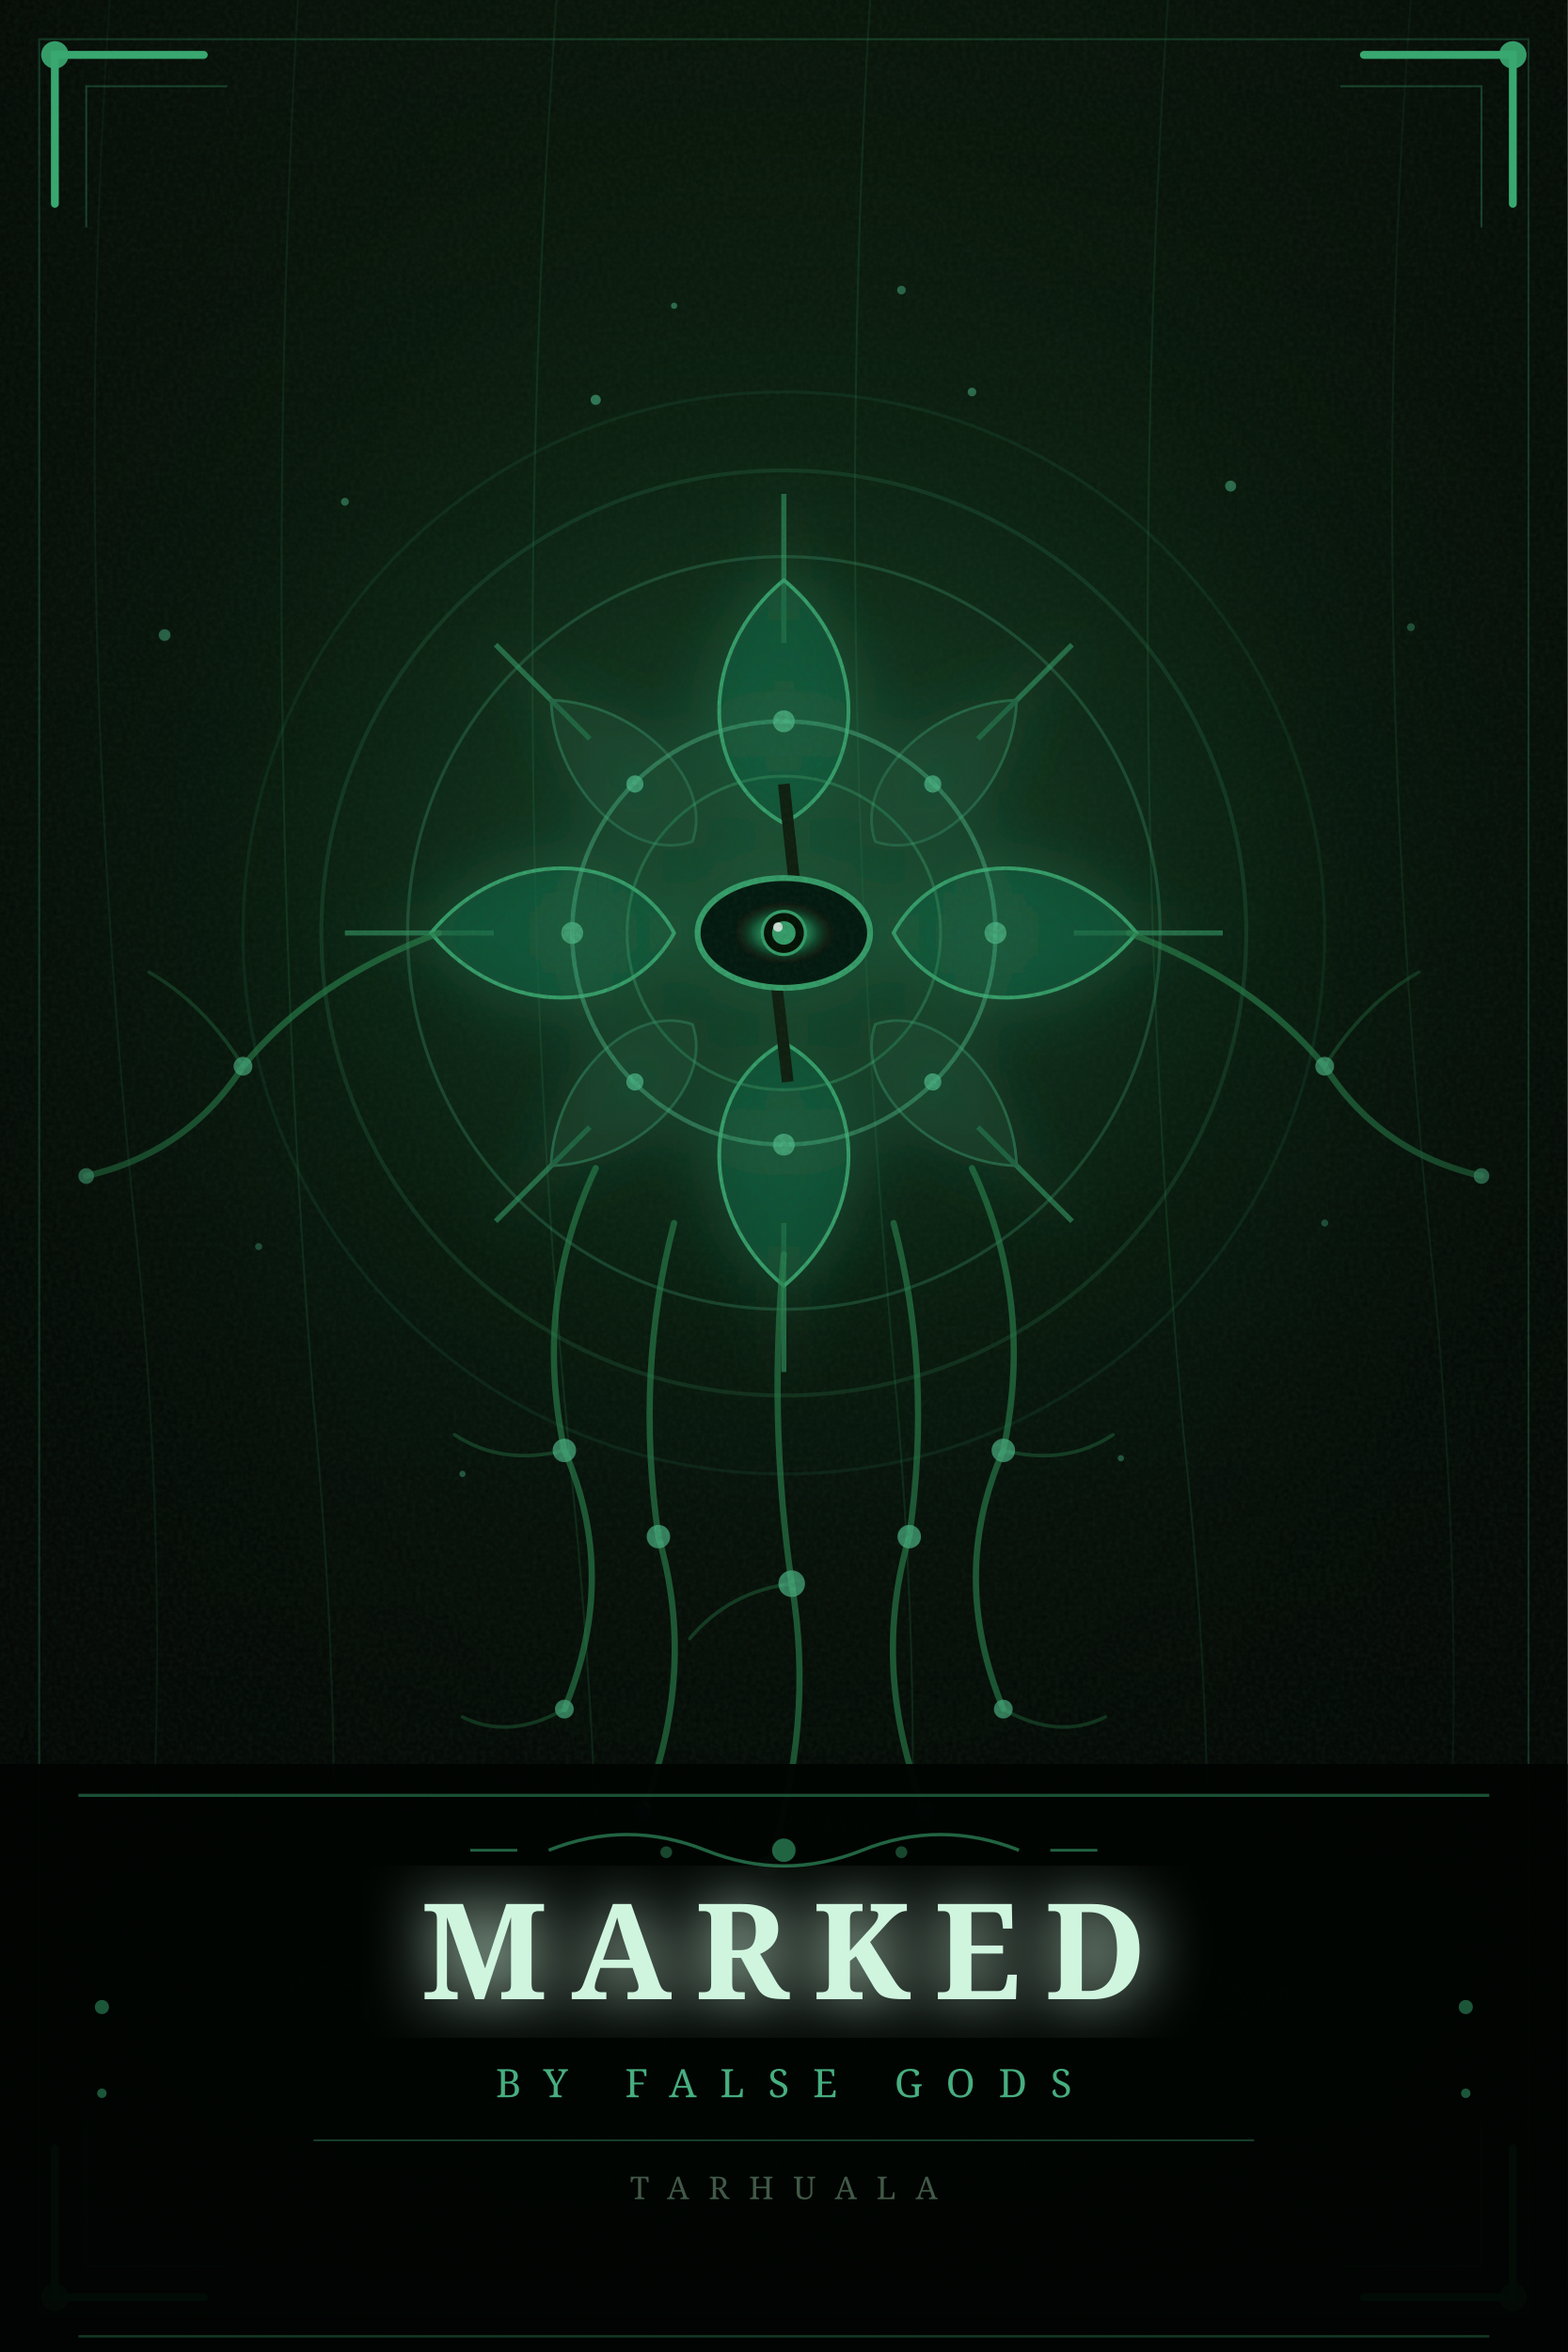
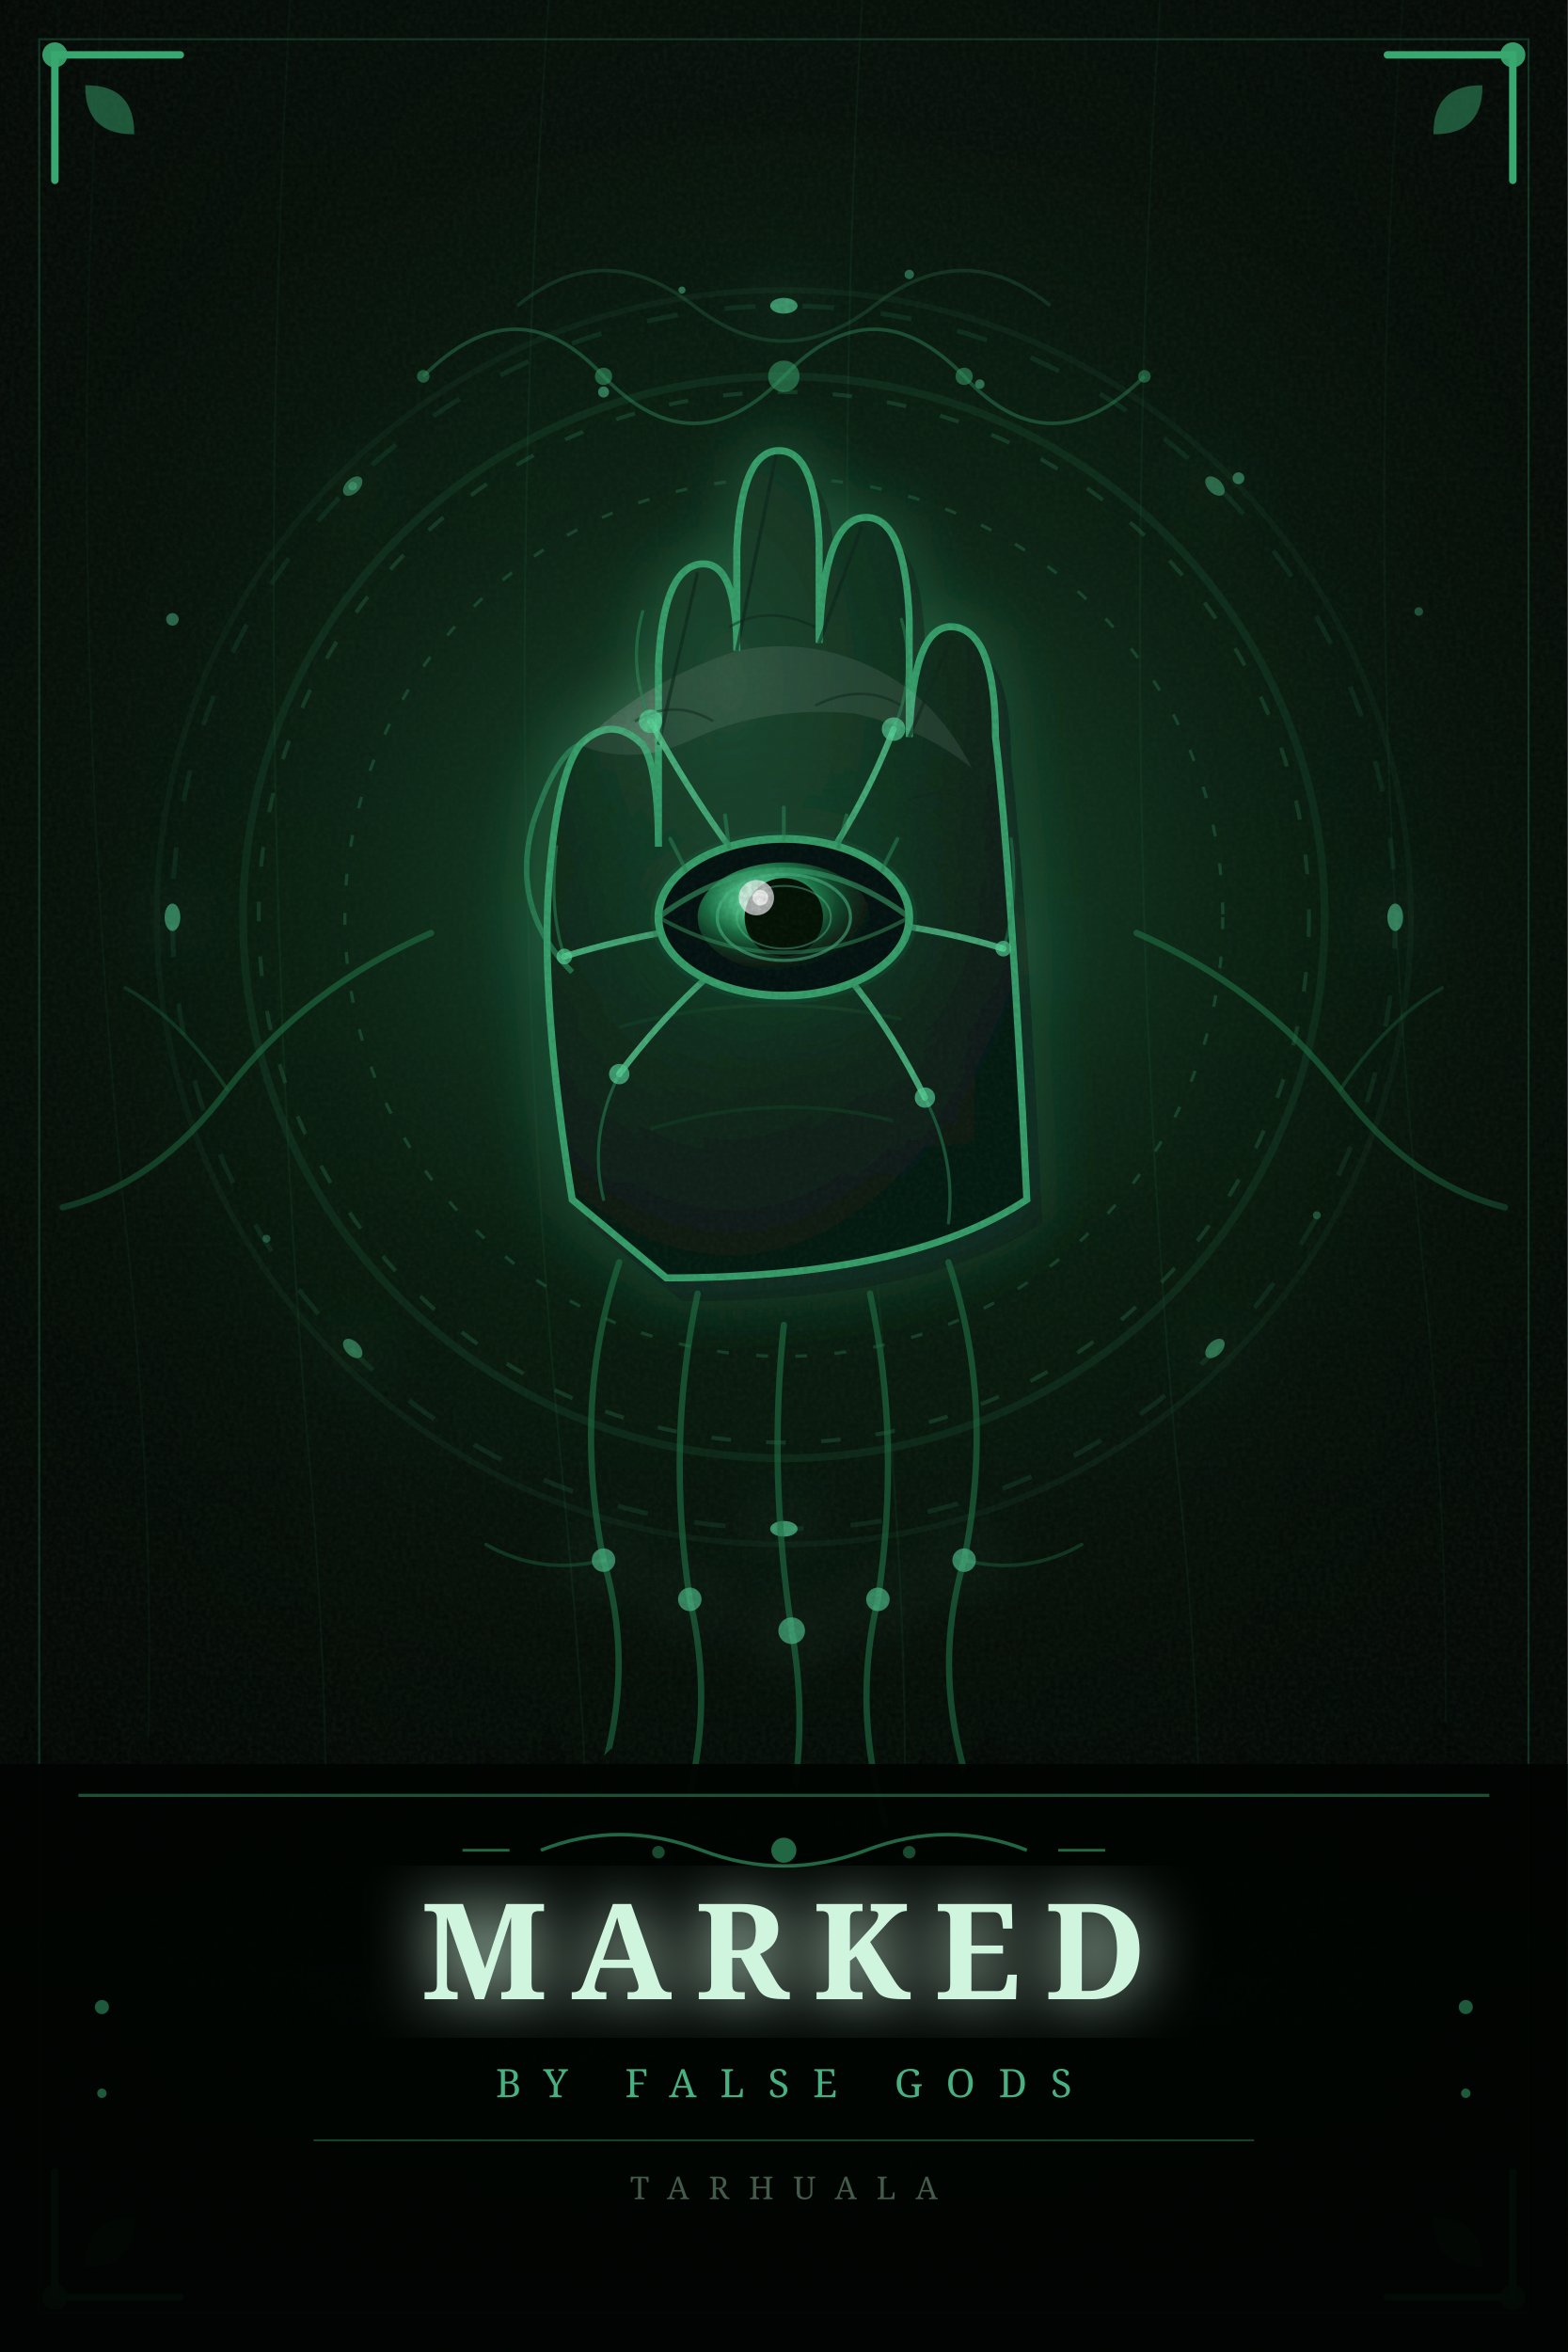
<svg xmlns="http://www.w3.org/2000/svg" viewBox="0 0 400 600" width="400" height="600">
  <defs>
    <filter id="grain">
      <feTurbulence type="fractalNoise" baseFrequency="0.84" numOctaves="4" seed="9" />
      <feColorMatrix values="0 0 0 0 0.02  0 0 0 0 0.05  0 0 0 0 0.03  0 0 0 0.52 0" />
      <feComposite in2="SourceGraphic" operator="in" />
    </filter>
    <filter id="glow" x="-40%" y="-40%" width="180%" height="180%">
      <feGaussianBlur stdDeviation="8" result="b" />
      <feMerge>
        <feMergeNode in="b" />
        <feMergeNode in="SourceGraphic" />
      </feMerge>
    </filter>
-     <filter id="idolglow" x="-60%" y="-60%" width="220%" height="220%">
-       <feGaussianBlur stdDeviation="24" result="b" />
+     <filter id="deephalo" x="-80%" y="-80%" width="260%" height="260%">
+       <feGaussianBlur stdDeviation="36" result="b" />
      <feMerge>
        <feMergeNode in="b" />
        <feMergeNode in="SourceGraphic" />
      </feMerge>
    </filter>
+     <filter id="eyeshine" x="-60%" y="-60%" width="220%" height="220%">
+       <feGaussianBlur stdDeviation="14" result="b" />
+       <feMerge>
+         <feMergeNode in="b" />
+         <feMergeNode in="SourceGraphic" />
+       </feMerge>
+     </filter>
    <linearGradient id="bg" x1="0" y1="0" x2="0" y2="1">
-       <stop offset="0%" stop-color="#091609" />
+       <stop offset="0%" stop-color="#060e08" />
      <stop offset="42%" stop-color="#040d05" />
      <stop offset="100%" stop-color="#010301" />
    </linearGradient>
    <radialGradient id="jadeAura" cx="50%" cy="44%" r="58%">
-       <stop offset="0%" stop-color="#38a870" stop-opacity="0.45" />
-       <stop offset="48%" stop-color="#165c32" stop-opacity="0.14" />
+       <stop offset="0%" stop-color="#38a870" stop-opacity="0.48" />
+       <stop offset="48%" stop-color="#165c32" stop-opacity="0.16" />
      <stop offset="100%" stop-color="#000" stop-opacity="0" />
    </radialGradient>
-     <radialGradient id="eyeCore" cx="50%" cy="50%" r="50%">
-       <stop offset="0%" stop-color="#c8ffdc" />
-       <stop offset="18%" stop-color="#50c490" />
-       <stop offset="55%" stop-color="#186a42" />
+     <radialGradient id="eyeCore" cx="38%" cy="34%" r="68%">
+       <stop offset="0%" stop-color="#d8fff0" />
+       <stop offset="16%" stop-color="#60e0a0" />
+       <stop offset="48%" stop-color="#1a7848" />
      <stop offset="100%" stop-color="#092418" stop-opacity="0" />
+     </radialGradient>
+     <radialGradient id="handSurface" cx="38%" cy="28%" r="72%">
+       <stop offset="0%" stop-color="#1c4830" />
+       <stop offset="52%" stop-color="#0d2c1a" />
+       <stop offset="100%" stop-color="#061410" />
    </radialGradient>
    <linearGradient id="marshFog" x1="0" y1="0" x2="0" y2="1">
      <stop offset="0%" stop-color="#0e2c16" stop-opacity="0" />
      <stop offset="100%" stop-color="#000" stop-opacity="1" />
    </linearGradient>
    <radialGradient id="vig" cx="50%" cy="42%" r="78%">
      <stop offset="40%" stop-color="#000" stop-opacity="0" />
      <stop offset="100%" stop-color="#000" stop-opacity="0.92" />
    </radialGradient>
  </defs>
  <rect width="400" height="600" fill="url(#bg)" />
-   <ellipse cx="200" cy="252" rx="232" ry="214" fill="url(#jadeAura)" />
-   <g stroke="#2a8a50" stroke-width="0.5" fill="none" opacity="0.2">
-     <path d="M 28  0 Q 18 148 34 308 Q 50 456 24 600" />
-     <path d="M 76  0 Q 66 178 80 358 Q 94 508 70 600" />
-     <path d="M 142 0 Q 128 198 146 378 Q 162 542 138 600" />
-     <path d="M 222 0 Q 212 168 228 348 Q 242 502 216 600" />
-     <path d="M 298 0 Q 286 188 302 366 Q 318 516 292 600" />
-     <path d="M 360 0 Q 348 158 366 328 Q 380 478 354 600" />
-   </g>
-   <g transform="translate(200 238)" filter="url(#idolglow)">
-     <circle r="138" fill="none" stroke="#38a870" stroke-width="0.8" opacity="0.12" />
-     <circle r="118" fill="none" stroke="#38a870" stroke-width="1" opacity="0.18" />
-     <circle r="96" fill="none" stroke="#50c490" stroke-width="0.8" opacity="0.24" />
-   </g>
-   <g transform="translate(200 238)" filter="url(#glow)">
-     <g stroke="#38a870" stroke-width="1.3" fill="none" opacity="0.58">
-       <line x1="0" y1="-112" x2="0" y2="-74" />
-       <line x1="0" y1="112" x2="0" y2="74" />
-       <line x1="-112" y1="0" x2="-74" y2="0" />
-       <line x1="112" y1="0" x2="74" y2="0" />
-       <g transform="rotate(45)">
-         <line x1="0" y1="-104" x2="0" y2="-70" />
-         <line x1="0" y1="104" x2="0" y2="70" />
-         <line x1="-104" y1="0" x2="-70" y2="0" />
-         <line x1="104" y1="0" x2="70" y2="0" />
-       </g>
-     </g>
-     <g fill="#1a6040" fill-opacity="0.52" stroke="#38a870" stroke-width="0.95">
-       <path d="M 0,-90 C -22,-72 -22,-40 0,-28 C 22,-40 22,-72 0,-90 Z" />
-       <path d="M 0,90  C -22,72  -22,40  0,28  C 22,40  22,72  0,90  Z" />
-       <path d="M -90,0 C -72,-22 -40,-22 -28,0 C -40,22 -72,22 -90,0 Z" />
-       <path d="M 90,0  C 72,-22  40,-22  28,0  C 40,22  72,22  90,0  Z" />
-     </g>
-     <g fill="#144e30" fill-opacity="0.36" stroke="#286a48" stroke-width="0.7" transform="rotate(45)">
-       <path d="M 0,-84 C -15,-68 -15,-40 0,-33 C 15,-40 15,-68 0,-84 Z" />
-       <path d="M 0,84  C -15,68  -15,40  0,33  C 15,40  15,68  0,84  Z" />
-       <path d="M -84,0 C -68,-15 -40,-15 -33,0 C -40,15 -68,15 -84,0 Z" />
-       <path d="M 84,0  C 68,-15  40,-15  33,0  C 40,15  68,15  84,0  Z" />
-     </g>
-     <circle r="54" fill="none" stroke="#50c490" stroke-width="1.1" opacity="0.44" />
-     <circle r="40" fill="none" stroke="#38a870" stroke-width="0.75" opacity="0.38" />
-     <g fill="#50c490" opacity="0.72">
-       <circle cx="0" cy="-54" r="2.8" />
-       <circle cx="0" cy="54" r="2.8" />
-       <circle cx="-54" cy="0" r="2.8" />
-       <circle cx="54" cy="0" r="2.8" />
-       <circle cx="-38" cy="-38" r="2.2" />
-       <circle cx="38" cy="-38" r="2.2" />
-       <circle cx="-38" cy="38" r="2.2" />
-       <circle cx="38" cy="38" r="2.2" />
-     </g>
-     <line x1="0" y1="-38" x2="3" y2="-10" stroke="#0a1e0c" stroke-width="3" />
-     <line x1="3" y1="-10" x2="-2" y2="12" stroke="#0a1e0c" stroke-width="3" />
-     <line x1="-2" y1="12" x2="1" y2="38" stroke="#0a1e0c" stroke-width="3" />
-     <ellipse cx="0" cy="0" rx="22" ry="14" fill="#061208" stroke="#38a870" stroke-width="1.5" />
-     <ellipse cx="0" cy="0" rx="13" ry="8" fill="url(#eyeCore)" />
-     <circle cx="0" cy="0" r="5.5" fill="#050e06" stroke="#38a870" stroke-width="0.8" />
-     <circle cx="0" cy="0" r="3" fill="#38a870" />
-     <circle cx="-1.5" cy="-1.5" r="1.2" fill="#ffffff" opacity="0.85" />
-   </g>
-   <g stroke="#2a8a50" stroke-width="1.6" fill="none" stroke-linecap="round" opacity="0.62">
-     <path d="M 152 298 Q 136 332 144 370 Q 158 402 144 436" />
-     <path d="M 172 312 Q 162 350 168 392 Q 178 426 164 462" />
-     <path d="M 200 320 Q 196 362 202 404 Q 208 440 196 476" />
-     <path d="M 228 312 Q 238 350 232 392 Q 222 426 236 462" />
-     <path d="M 248 298 Q 264 332 256 370 Q 242 402 256 436" />
-     <path d="M 112 238 Q 80 250 62 272 Q 48 294 22 300" />
-     <path d="M 288 238 Q 320 250 338 272 Q 352 294 378 300" />
-   </g>
-   <g stroke="#2a8a50" stroke-width="0.9" fill="none" stroke-linecap="round" opacity="0.38">
-     <path d="M 144 370 Q 128 374 116 366" />
-     <path d="M 144 436 Q 130 444 118 438" />
-     <path d="M 202 404 Q 186 406 176 418" />
-     <path d="M 256 370 Q 272 374 284 366" />
-     <path d="M 256 436 Q 270 444 282 438" />
-     <path d="M 62 272 Q 52 256 38 248" />
-     <path d="M 338 272 Q 348 256 362 248" />
-   </g>
-   <g fill="#50c490" opacity="0.68">
-     <circle cx="144" cy="370" r="3" />
-     <circle cx="144" cy="436" r="2.4" />
-     <circle cx="168" cy="392" r="3" />
-     <circle cx="164" cy="462" r="2.4" />
-     <circle cx="202" cy="404" r="3.4" />
-     <circle cx="196" cy="476" r="2.6" />
-     <circle cx="232" cy="392" r="3" />
-     <circle cx="236" cy="462" r="2.4" />
-     <circle cx="256" cy="370" r="3" />
-     <circle cx="256" cy="436" r="2.4" />
-     <circle cx="62" cy="272" r="2.4" />
-     <circle cx="22" cy="300" r="2" />
-     <circle cx="338" cy="272" r="2.4" />
-     <circle cx="378" cy="300" r="2" />
+   <ellipse cx="200" cy="252" rx="235" ry="218" fill="url(#jadeAura)" />
+   <g stroke="#1a6838" stroke-width="0.5" fill="none" opacity="0.16">
+     <path d="M 26  0 Q 16 152 32 312 Q 48 460 22 600" />
+     <path d="M 74  0 Q 64 182 78 362 Q 92 512 68 600" />
+     <path d="M 140 0 Q 126 202 144 382 Q 160 546 136 600" />
+     <path d="M 220 0 Q 210 172 226 352 Q 240 506 214 600" />
+     <path d="M 296 0 Q 284 192 300 370 Q 316 520 290 600" />
+     <path d="M 358 0 Q 346 162 364 332 Q 378 482 352 600" />
+     <path d="M 50  0 Q 42 138 58 288 Q 72 426 48 600" opacity="0.08" />
+     <path d="M 170 0 Q 162 168 178 338 Q 192 492 168 600" opacity="0.08" />
+     <path d="M 328 0 Q 318 172 336 342 Q 352 492 326 600" opacity="0.08" />
+   </g>
+   <g transform="translate(200 234)" filter="url(#deephalo)">
+     <circle r="160" fill="none" stroke="#38a870" stroke-width="1.5" opacity="0.08" />
+     <circle r="138" fill="none" stroke="#38a870" stroke-width="2.0" opacity="0.12" />
+   </g>
+   <g transform="translate(200 234)">
+     <circle r="156" fill="none" stroke="#1e6040" stroke-width="1.2" stroke-dasharray="8,12" opacity="0.28" />
+     <circle r="134" fill="none" stroke="#2a7850" stroke-width="1.0" stroke-dasharray="5,9" opacity="0.34" />
+     <circle r="112" fill="none" stroke="#38a870" stroke-width="0.8" stroke-dasharray="3,7" opacity="0.28" />
+     <g filter="url(#glow)" opacity="0.78">
+       <ellipse cx="0" cy="-156" rx="3.5" ry="2.0" fill="#50c490" />
+       <ellipse cx="0" cy="156" rx="3.5" ry="2.0" fill="#50c490" />
+       <ellipse cx="-156" cy="0" rx="2.0" ry="3.5" fill="#50c490" />
+       <ellipse cx="156" cy="0" rx="2.0" ry="3.5" fill="#50c490" />
+       <ellipse cx="-110" cy="-110" rx="3.0" ry="1.8" fill="#3a9468" transform="rotate(-45 -110 -110)" />
+       <ellipse cx="110" cy="-110" rx="3.0" ry="1.8" fill="#3a9468" transform="rotate(45 110 -110)" />
+       <ellipse cx="-110" cy="110" rx="3.0" ry="1.8" fill="#3a9468" transform="rotate(45 -110 110)" />
+       <ellipse cx="110" cy="110" rx="3.0" ry="1.8" fill="#3a9468" transform="rotate(-45 110 110)" />
+     </g>
+   </g>
+   <g transform="translate(200 234)" filter="url(#glow)">
+     <path d="M -54 72 Q -62 22 -60 -8 Q -58 -36 -52 -44 Q -44 -52 -36 -44 Q -32 -38 -32 -18 L -32 -64 Q -31 -88 -22 -90 Q -12 -92 -12 -68 L -12 -94 Q -11 -118 -2 -119 Q 8 -120 9 -96 L 9 -70 Q 10,-102 21,-102 Q 31,-102 32,-76 L 32,-46 Q 33,-76 44,-74 Q 54,-72 54,-46 Q 58,-12 62,72 Q 32,92 -30,92 Z" fill="#061410" opacity="0.60" transform="translate(4 6)" />
+     <path d="M -54 72 Q -62 22 -60 -8 Q -58 -36 -52 -44 Q -44 -52 -36 -44 Q -32 -38 -32 -18 L -32 -64 Q -31 -88 -22 -90 Q -12 -92 -12 -68 L -12 -94 Q -11 -118 -2 -119 Q 8 -120 9 -96 L 9 -70 Q 10,-102 21,-102 Q 31,-102 32,-76 L 32,-46 Q 33,-76 44,-74 Q 54,-72 54,-46 Q 58,-12 62,72 Q 32,92 -30,92 Z" fill="url(#handSurface)" stroke="#38a870" stroke-width="1.8" />
+     <path d="M -52,-44 Q -36,-60 -12,-68 Q 8,-72 26,-62 Q 40,-54 48,-38 Q 36,-48 18,-52 Q -4,-54 -22,-46 Q -38,-38 -52,-44 Z" fill="#ffffff" opacity="0.09" />
+     <g stroke="#0a2018" stroke-width="0.9" fill="none" opacity="0.60">
+       <line x1="-32" y1="-44" x2="-22" y2="-88" />
+       <line x1="-12" y1="-68" x2="-2" y2="-118" />
+       <line x1=" 9" y1="-70" x2=" 20" y2="-100" />
+       <line x1=" 32" y1="-46" x2=" 43" y2="-72" />
+     </g>
+     <g stroke="#0a2018" stroke-width="0.7" fill="none" opacity="0.50">
+       <path d="M -38 -50 Q -28 -56 -18 -50" />
+       <path d="M -14 -74 Q -4  -80  8  -74" />
+       <path d="M  8  -54 Q  20 -60  30 -54" />
+       <path d="M  32 -30 Q  42 -34  50 -28" />
+     </g>
+     <g stroke="#1a4828" stroke-width="0.9" fill="none" opacity="0.42">
+       <path d="M -46 8  Q -10 -2  32 6" />
+       <path d="M -42 28 Q  -6 18  30 26" />
+       <path d="M -34 54 Q  -2 44  28 52" />
+     </g>
+     <path d="M -54 14 Q -70 -2 -64 -24 Q -58 -42 -52 -44" fill="none" stroke="#38a870" stroke-width="1.4" opacity="0.55" />
+     <g stroke="#5ad898" stroke-width="1.6" fill="none" stroke-linecap="round" opacity="0.80">
+       <path d="M 0 0 Q -20 -24 -34 -50" />
+       <path d="M 0 0 Q  18 -22  28 -48" />
+       <path d="M 0 0 Q -24  16 -42  40" />
+       <path d="M 0 0 Q  20  14  36  46" />
+       <path d="M 0 0 Q -30   2 -56  10" />
+       <path d="M 0 0 Q  30   0  56   8" />
+     </g>
+     <g stroke="#2a9860" stroke-width="0.8" fill="none" stroke-linecap="round" opacity="0.48">
+       <path d="M -34 -50 Q -40 -64 -36 -78" />
+       <path d="M  28 -48 Q  34 -62  30 -76" />
+       <path d="M -42  40 Q -50  56 -46  72" />
+       <path d="M  36  46 Q  44  62  42  78" />
+       <path d="M -56  10 Q -60  -2 -58 -18" />
+       <path d="M  56   8 Q  60  -4  58 -20" />
+     </g>
+     <g fill="#60e8a8" filter="url(#eyeshine)" opacity="0.65">
+       <circle cx="-34" cy="-50" r="3.0" />
+       <circle cx=" 28" cy="-48" r="3.0" />
+       <circle cx="-42" cy=" 40" r="2.6" />
+       <circle cx=" 36" cy=" 46" r="2.6" />
+       <circle cx="-56" cy=" 10" r="2.0" />
+       <circle cx=" 56" cy="  8" r="2.0" />
+     </g>
+     <ellipse cx="0" cy="0" rx="34" ry="22" fill="#186042" opacity="0.40" filter="url(#eyeshine)" />
+     <ellipse cx="0" cy="0" rx="32" ry="20" fill="#050e08" stroke="#38a870" stroke-width="2.0" />
+     <ellipse cx="0" cy="0" rx="22" ry="14" fill="url(#eyeCore)" />
+     <circle cx="0" cy="0" r="10" fill="#030806" />
+     <ellipse cx="0" cy="0" rx="17" ry="11" fill="none" stroke="#50c490" stroke-width="0.8" opacity="0.55" />
+     <ellipse cx="0" cy="0" rx="12" ry="8" fill="none" stroke="#60d898" stroke-width="0.5" opacity="0.40" />
+     <circle cx="-7" cy="-5" r="4.5" fill="#ffffff" opacity="0.72" />
+     <circle cx="-6" cy="-5" r="2.0" fill="#ffffff" opacity="0.90" />
+     <path d="M -32 0 Q 0 -24 32 0" fill="none" stroke="#38a870" stroke-width="1.4" opacity="0.58" />
+     <path d="M -32 0 Q 0  18 32 0" fill="none" stroke="#38a870" stroke-width="1.0" opacity="0.44" />
+     <g stroke="#2a8858" stroke-width="1.0" stroke-linecap="round" opacity="0.55">
+       <line x1="-25" y1="-12" x2="-29" y2="-20" />
+       <line x1="-14" y1="-18" x2="-15" y2="-26" />
+       <line x1="  0" y1="-20" x2="  0" y2="-28" />
+       <line x1=" 14" y1="-18" x2=" 16" y2="-26" />
+       <line x1=" 25" y1="-12" x2=" 29" y2="-20" />
+     </g>
+   </g>
+   <g stroke="#1e7848" stroke-width="1.6" fill="none" stroke-linecap="round" opacity="0.58">
+     <path d="M 158 322 Q 146 358 154 398 Q 164 432 148 468" />
+     <path d="M 178 330 Q 170 368 176 408 Q 184 442 170 476" />
+     <path d="M 200 338 Q 196 376 202 416 Q 208 450 196 484" />
+     <path d="M 222 330 Q 230 368 224 408 Q 216 442 230 476" />
+     <path d="M 242 322 Q 254 358 246 398 Q 236 432 252 468" />
+     <path d="M 110 238 Q 78 252 58 278 Q 40 302 16 308" />
+     <path d="M 290 238 Q 322 252 342 278 Q 360 302 384 308" />
+   </g>
+   <g stroke="#1e7848" stroke-width="0.9" fill="none" stroke-linecap="round" opacity="0.38">
+     <path d="M 154 398 Q 138 402 124 394" />
+     <path d="M 148 468 Q 132 476 118 468" />
+     <path d="M 246 398 Q 262 402 276 394" />
+     <path d="M 252 468 Q 268 476 282 468" />
+     <path d="M 58 278 Q 46 260 32 252" />
+     <path d="M 342 278 Q 354 260 368 252" />
+   </g>
+   <g fill="#50c490" filter="url(#glow)" opacity="0.70">
+     <circle cx="154" cy="398" r="3.0" />
+     <circle cx="148" cy="468" r="2.4" />
+     <circle cx="176" cy="408" r="3.0" />
+     <circle cx="170" cy="476" r="2.4" />
+     <circle cx="202" cy="416" r="3.4" />
+     <circle cx="196" cy="484" r="2.6" />
+     <circle cx="224" cy="408" r="3.0" />
+     <circle cx="230" cy="476" r="2.4" />
+     <circle cx="246" cy="398" r="3.0" />
+     <circle cx="252" cy="468" r="2.4" />
  </g>
  <g fill="#50c490">
-     <circle cx="42" cy="162" r="1.5" opacity="0.62" />
-     <circle cx="88" cy="128" r="1.0" opacity="0.52" />
-     <circle cx="152" cy="102" r="1.3" opacity="0.58" />
-     <circle cx="248" cy="100" r="1.1" opacity="0.52" />
-     <circle cx="314" cy="124" r="1.4" opacity="0.58" />
-     <circle cx="360" cy="160" r="1.0" opacity="0.48" />
-     <circle cx="66" cy="318" r="0.9" opacity="0.38" />
-     <circle cx="338" cy="312" r="0.9" opacity="0.38" />
-     <circle cx="172" cy="78" r="0.8" opacity="0.52" />
-     <circle cx="230" cy="74" r="1.1" opacity="0.48" />
-     <circle cx="118" cy="376" r="0.8" opacity="0.42" />
-     <circle cx="286" cy="372" r="0.8" opacity="0.42" />
-   </g>
-   <g fill="#010402" opacity="0.9">
+     <circle cx="44" cy="158" r="1.6" opacity="0.65" />
+     <circle cx="90" cy="124" r="1.1" opacity="0.54" />
+     <circle cx="154" cy="100" r="1.4" opacity="0.60" />
+     <circle cx="250" cy="98" r="1.2" opacity="0.55" />
+     <circle cx="316" cy="122" r="1.5" opacity="0.60" />
+     <circle cx="362" cy="156" r="1.1" opacity="0.50" />
+     <circle cx="68" cy="316" r="1.0" opacity="0.40" />
+     <circle cx="336" cy="310" r="1.0" opacity="0.40" />
+     <circle cx="174" cy="74" r="0.9" opacity="0.55" />
+     <circle cx="232" cy="70" r="1.2" opacity="0.50" />
+   </g>
+   <g transform="translate(200 96)" fill="none" stroke="#38a870" stroke-width="0.90" opacity="0.38">
+     <path d="M -92,0 Q -68,-24 -46,0 Q -23,24 0,0 Q 23,-24 46,0 Q 68,24 92,0" />
+     <path d="M -68,-18 Q -46,-36 -23,-18 Q 0,0 23,-18 Q 46,-36 68,-18" opacity="0.55" />
+   </g>
+   <g transform="translate(200 96)" fill="#38a870" opacity="0.55">
+     <circle cx="0" cy="0" r="4.0" />
+     <circle cx="-46" cy="0" r="2.2" />
+     <circle cx="46" cy="0" r="2.2" />
+     <circle cx="-92" cy="0" r="1.6" />
+     <circle cx="92" cy="0" r="1.6" />
+   </g>
+   <g fill="#010402" opacity="0.94">
    <rect x="0" y="488" width="400" height="112" />
-     <polygon points="0,488 0,456 7,440 14,456 20,436 28,452 34,446 42,466 50,452 58,470 66,460 74,476 84,488" />
-     <polygon points="74,488 74,468 82,452 90,462 98,446 106,458 114,450 122,460 130,443 138,456 144,448 152,488" />
-     <polygon points="148,488 152,466 158,452 166,462 172,446 180,460 188,488" />
-     <polygon points="224,488 232,466 238,450 246,460 254,446 262,460 270,452 278,488" />
-     <polygon points="276,488 284,450 290,462 298,446 306,458 314,448 322,462 332,454 340,488" />
-     <polygon points="338,488 346,470 354,460 362,476 370,460 378,452 386,466 394,448 400,460 400,488" />
-     <ellipse cx="96" cy="508" rx="24" ry="8" fill="#060e07" opacity="0.92" />
-     <ellipse cx="200" cy="502" rx="30" ry="9" fill="#060e07" opacity="0.92" />
-     <ellipse cx="316" cy="510" rx="22" ry="7" fill="#060e07" opacity="0.92" />
-   </g>
+     <polygon points="0,488 0,452 8,436 16,452 24,430 34,448 42,438 52,456 62,444 72,460 82,450 92,470 102,456 112,488" />
+     <polygon points="108,488 116,462 124,446 132,456 140,440 148,454 156,446 164,460 172,450 180,470 190,488" />
+     <polygon points="186,488 194,462 200,450 206,462 214,488" />
+     <polygon points="218,488 228,462 236,446 244,456 252,440 260,454 268,446 276,460 286,450 294,470 302,488" />
+     <polygon points="298,488 308,456 316,444 326,460 336,450 346,440 356,452 368,438 378,454 388,444 398,460 400,462 400,488" />
+     <ellipse cx="88" cy="510" rx="26" ry="9" fill="#060e07" opacity="0.94" />
+     <ellipse cx="200" cy="504" rx="32" ry="10" fill="#060e07" opacity="0.94" />
+     <ellipse cx="318" cy="512" rx="24" ry="8" fill="#060e07" opacity="0.94" />
+     <ellipse cx="140" cy="522" rx="18" ry="4" fill="#0a1e0c" opacity="0.60" />
+     <ellipse cx="268" cy="520" rx="20" ry="4" fill="#0a1e0c" opacity="0.60" />
+   </g>
+   <ellipse cx="200" cy="498" rx="200" ry="22" fill="#0e3018" opacity="0.18" />
  <rect x="0" y="452" width="400" height="148" fill="url(#marshFog)" />
  <rect width="400" height="600" fill="url(#vig)" />
  <rect width="400" height="600" filter="url(#grain)" opacity="0.52" />
-   <g stroke="#38a870" stroke-width="2" fill="none" stroke-linecap="round">
-     <path d="M 14 52 L 14 14 L 52 14" />
-     <path d="M 348 14 L 386 14 L 386 52" />
-     <path d="M 14 548 L 14 586 L 52 586" />
-     <path d="M 386 548 L 386 586 L 348 586" />
+   <g stroke="#38a870" stroke-width="1.9" fill="none" stroke-linecap="round">
+     <path d="M 14 46 L 14 14 L 46 14" />
+     <path d="M 354 14 L 386 14 L 386 46" />
+     <path d="M 14 554 L 14 586 L 46 586" />
+     <path d="M 386 554 L 386 586 L 354 586" />
  </g>
  <g fill="#38a870" opacity="0.92">
-     <circle cx="14" cy="14" r="3.5" />
-     <circle cx="386" cy="14" r="3.5" />
-     <circle cx="14" cy="586" r="3.5" />
-     <circle cx="386" cy="586" r="3.5" />
-   </g>
-   <g stroke="#38a870" stroke-width="0.5" fill="none" opacity="0.32">
-     <path d="M 22 58 L 22 22 L 58 22" />
-     <path d="M 342 22 L 378 22 L 378 58" />
-     <path d="M 22 542 L 22 578 L 58 578" />
-     <path d="M 378 542 L 378 578 L 342 578" />
+     <circle cx="14" cy="14" r="3.2" />
+     <circle cx="386" cy="14" r="3.2" />
+     <circle cx="14" cy="586" r="3.2" />
+     <circle cx="386" cy="586" r="3.2" />
+   </g>
+   <g fill="#38a870" opacity="0.48" stroke="#38a870" stroke-width="0.5">
+     <path d="M 22 22 Q 34 22 34 34 Q 22 34 22 22 Z" />
+     <path d="M 378 22 Q 366 22 366 34 Q 378 34 378 22 Z" />
+     <path d="M 22 578 Q 34 578 34 566 Q 22 566 22 578 Z" />
+     <path d="M 378 578 Q 366 578 366 566 Q 378 566 378 578 Z" />
  </g>
  <rect x="10" y="10" width="380" height="580" fill="none" stroke="#38a870" stroke-width="0.5" opacity="0.26" />
  <rect x="0" y="450" width="400" height="150" fill="#010402" opacity="0.96" />
-   <line x1="20" y1="458" x2="380" y2="458" stroke="#38a870" stroke-width="0.8" opacity="0.45" />
-   <line x1="20" y1="596" x2="380" y2="596" stroke="#38a870" stroke-width="0.6" opacity="0.32" />
-   <g transform="translate(200 472)" fill="none" stroke="#38a870" stroke-width="0.85" opacity="0.58">
-     <path d="M -60,0 Q -40,-8 -20,0 Q 0,8 20,0 Q 40,-8 60,0" />
-     <circle cx="0" cy="0" r="3" fill="#38a870" stroke="none" />
-     <circle cx="-30" cy="0.5" r="1.5" fill="#38a870" stroke="none" opacity="0.7" />
-     <circle cx="30" cy="0.5" r="1.5" fill="#38a870" stroke="none" opacity="0.7" />
-     <path d="M -80,0 L -68,0" stroke-width="0.7" />
-     <path d="M 68,0 L 80,0" stroke-width="0.7" />
-   </g>
-   <g fill="#38a870" opacity="0.5">
+   <line x1="20" y1="458" x2="380" y2="458" stroke="#38a870" stroke-width="0.8" opacity="0.46" />
+   <g transform="translate(200 472)" fill="none" stroke="#38a870" stroke-width="0.88" opacity="0.60">
+     <path d="M -62,0 Q -42,-8 -21,0 Q 0,8 21,0 Q 42,-8 62,0" />
+     <circle cx="0" cy="0" r="3.2" fill="#38a870" stroke="none" />
+     <circle cx="-32" cy="0.5" r="1.6" fill="#38a870" stroke="none" opacity="0.7" />
+     <circle cx=" 32" cy="0.5" r="1.6" fill="#38a870" stroke="none" opacity="0.7" />
+     <path d="M -82,0 L -70,0" stroke-width="0.7" />
+     <path d="M 70,0 L 82,0" stroke-width="0.7" />
+   </g>
+   <g fill="#38a870" opacity="0.52">
    <circle cx="26" cy="512" r="1.8" />
    <circle cx="374" cy="512" r="1.8" />
    <circle cx="26" cy="534" r="1.2" />
    <circle cx="374" cy="534" r="1.2" />
  </g>
  <text x="200" y="510" text-anchor="middle" font-family="Georgia,serif" font-size="34" font-weight="700" letter-spacing="6" fill="#cff5df" filter="url(#glow)">MARKED</text>
-   <text x="200" y="535" text-anchor="middle" font-family="Georgia,serif" font-size="10" font-weight="400" letter-spacing="6" fill="#50c490" opacity="0.88">BY FALSE GODS</text>
-   <line x1="80" y1="546" x2="320" y2="546" stroke="#38a870" stroke-width="0.5" opacity="0.35" />
-   <text x="200" y="561" text-anchor="middle" font-family="Georgia,serif" font-size="8" font-weight="400" letter-spacing="5" fill="#5a7a62" opacity="0.72">TARHUALA</text>
+   <text x="200" y="535" text-anchor="middle" font-family="Georgia,serif" font-size="10" font-weight="400" letter-spacing="6" fill="#50c490" opacity="0.90">BY FALSE GODS</text>
+   <line x1="80" y1="546" x2="320" y2="546" stroke="#38a870" stroke-width="0.5" opacity="0.36" />
+   <text x="200" y="561" text-anchor="middle" font-family="Georgia,serif" font-size="8" font-weight="400" letter-spacing="5" fill="#5a7a62" opacity="0.74">TARHUALA</text>
</svg>
